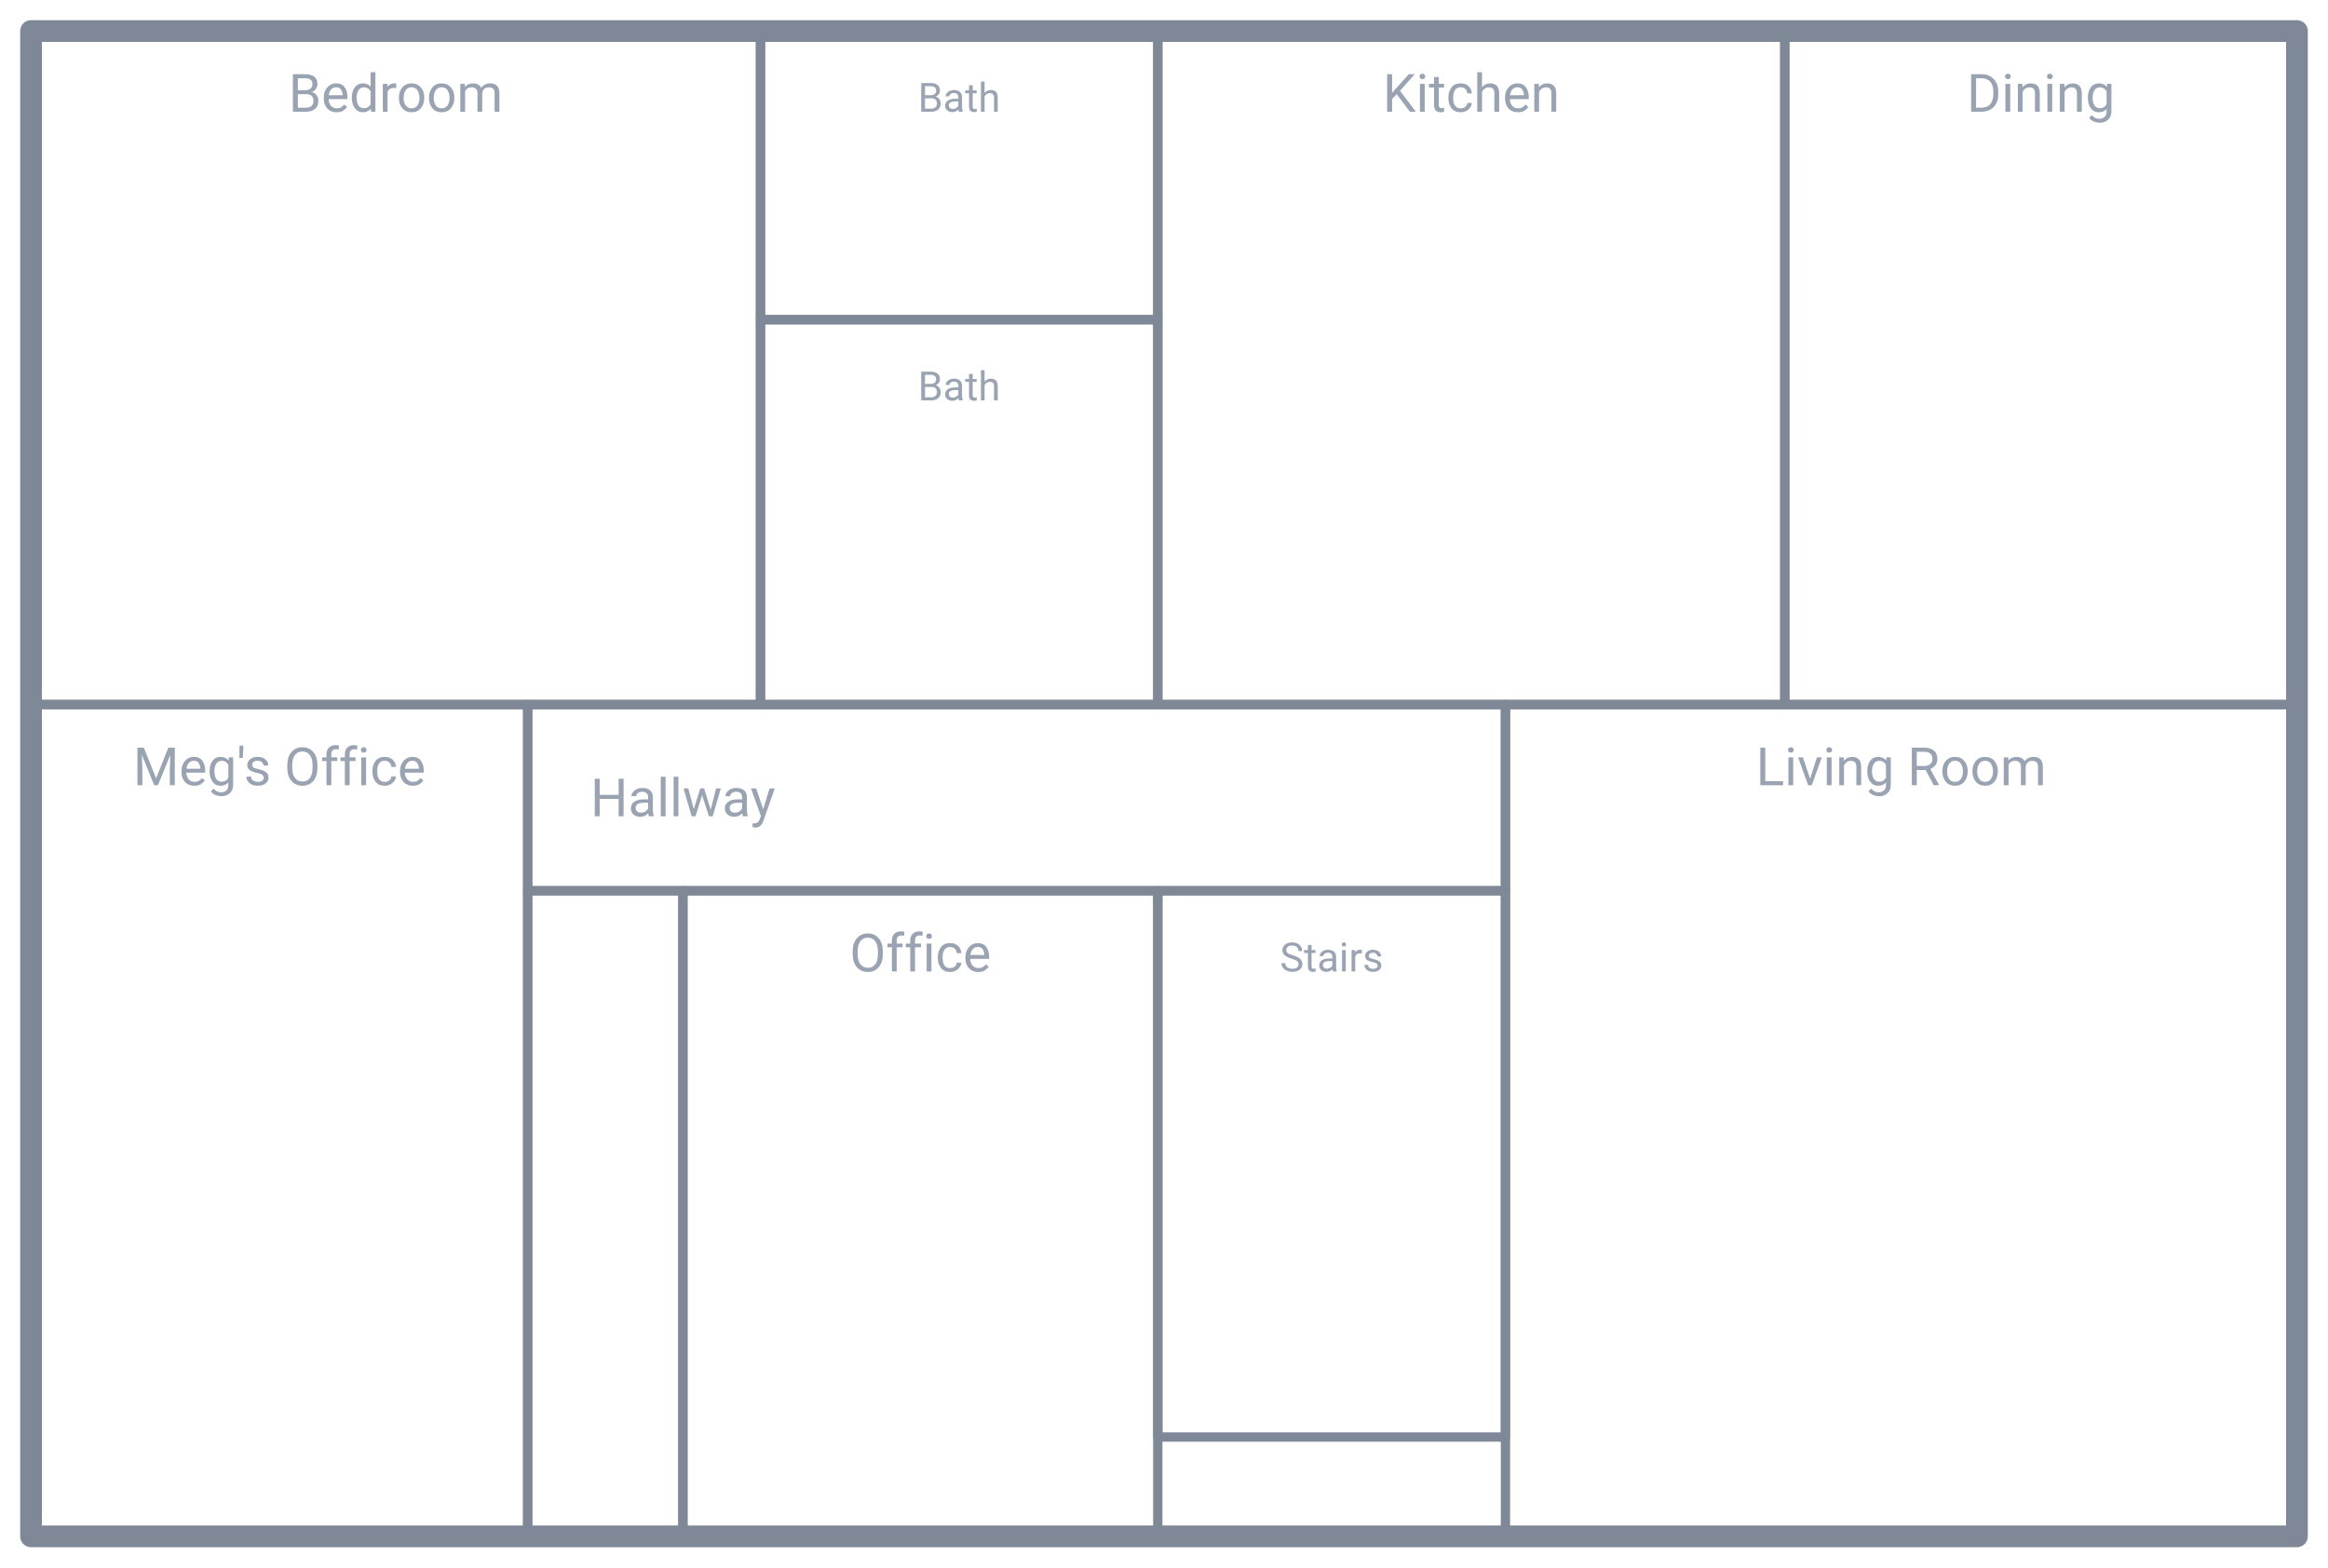
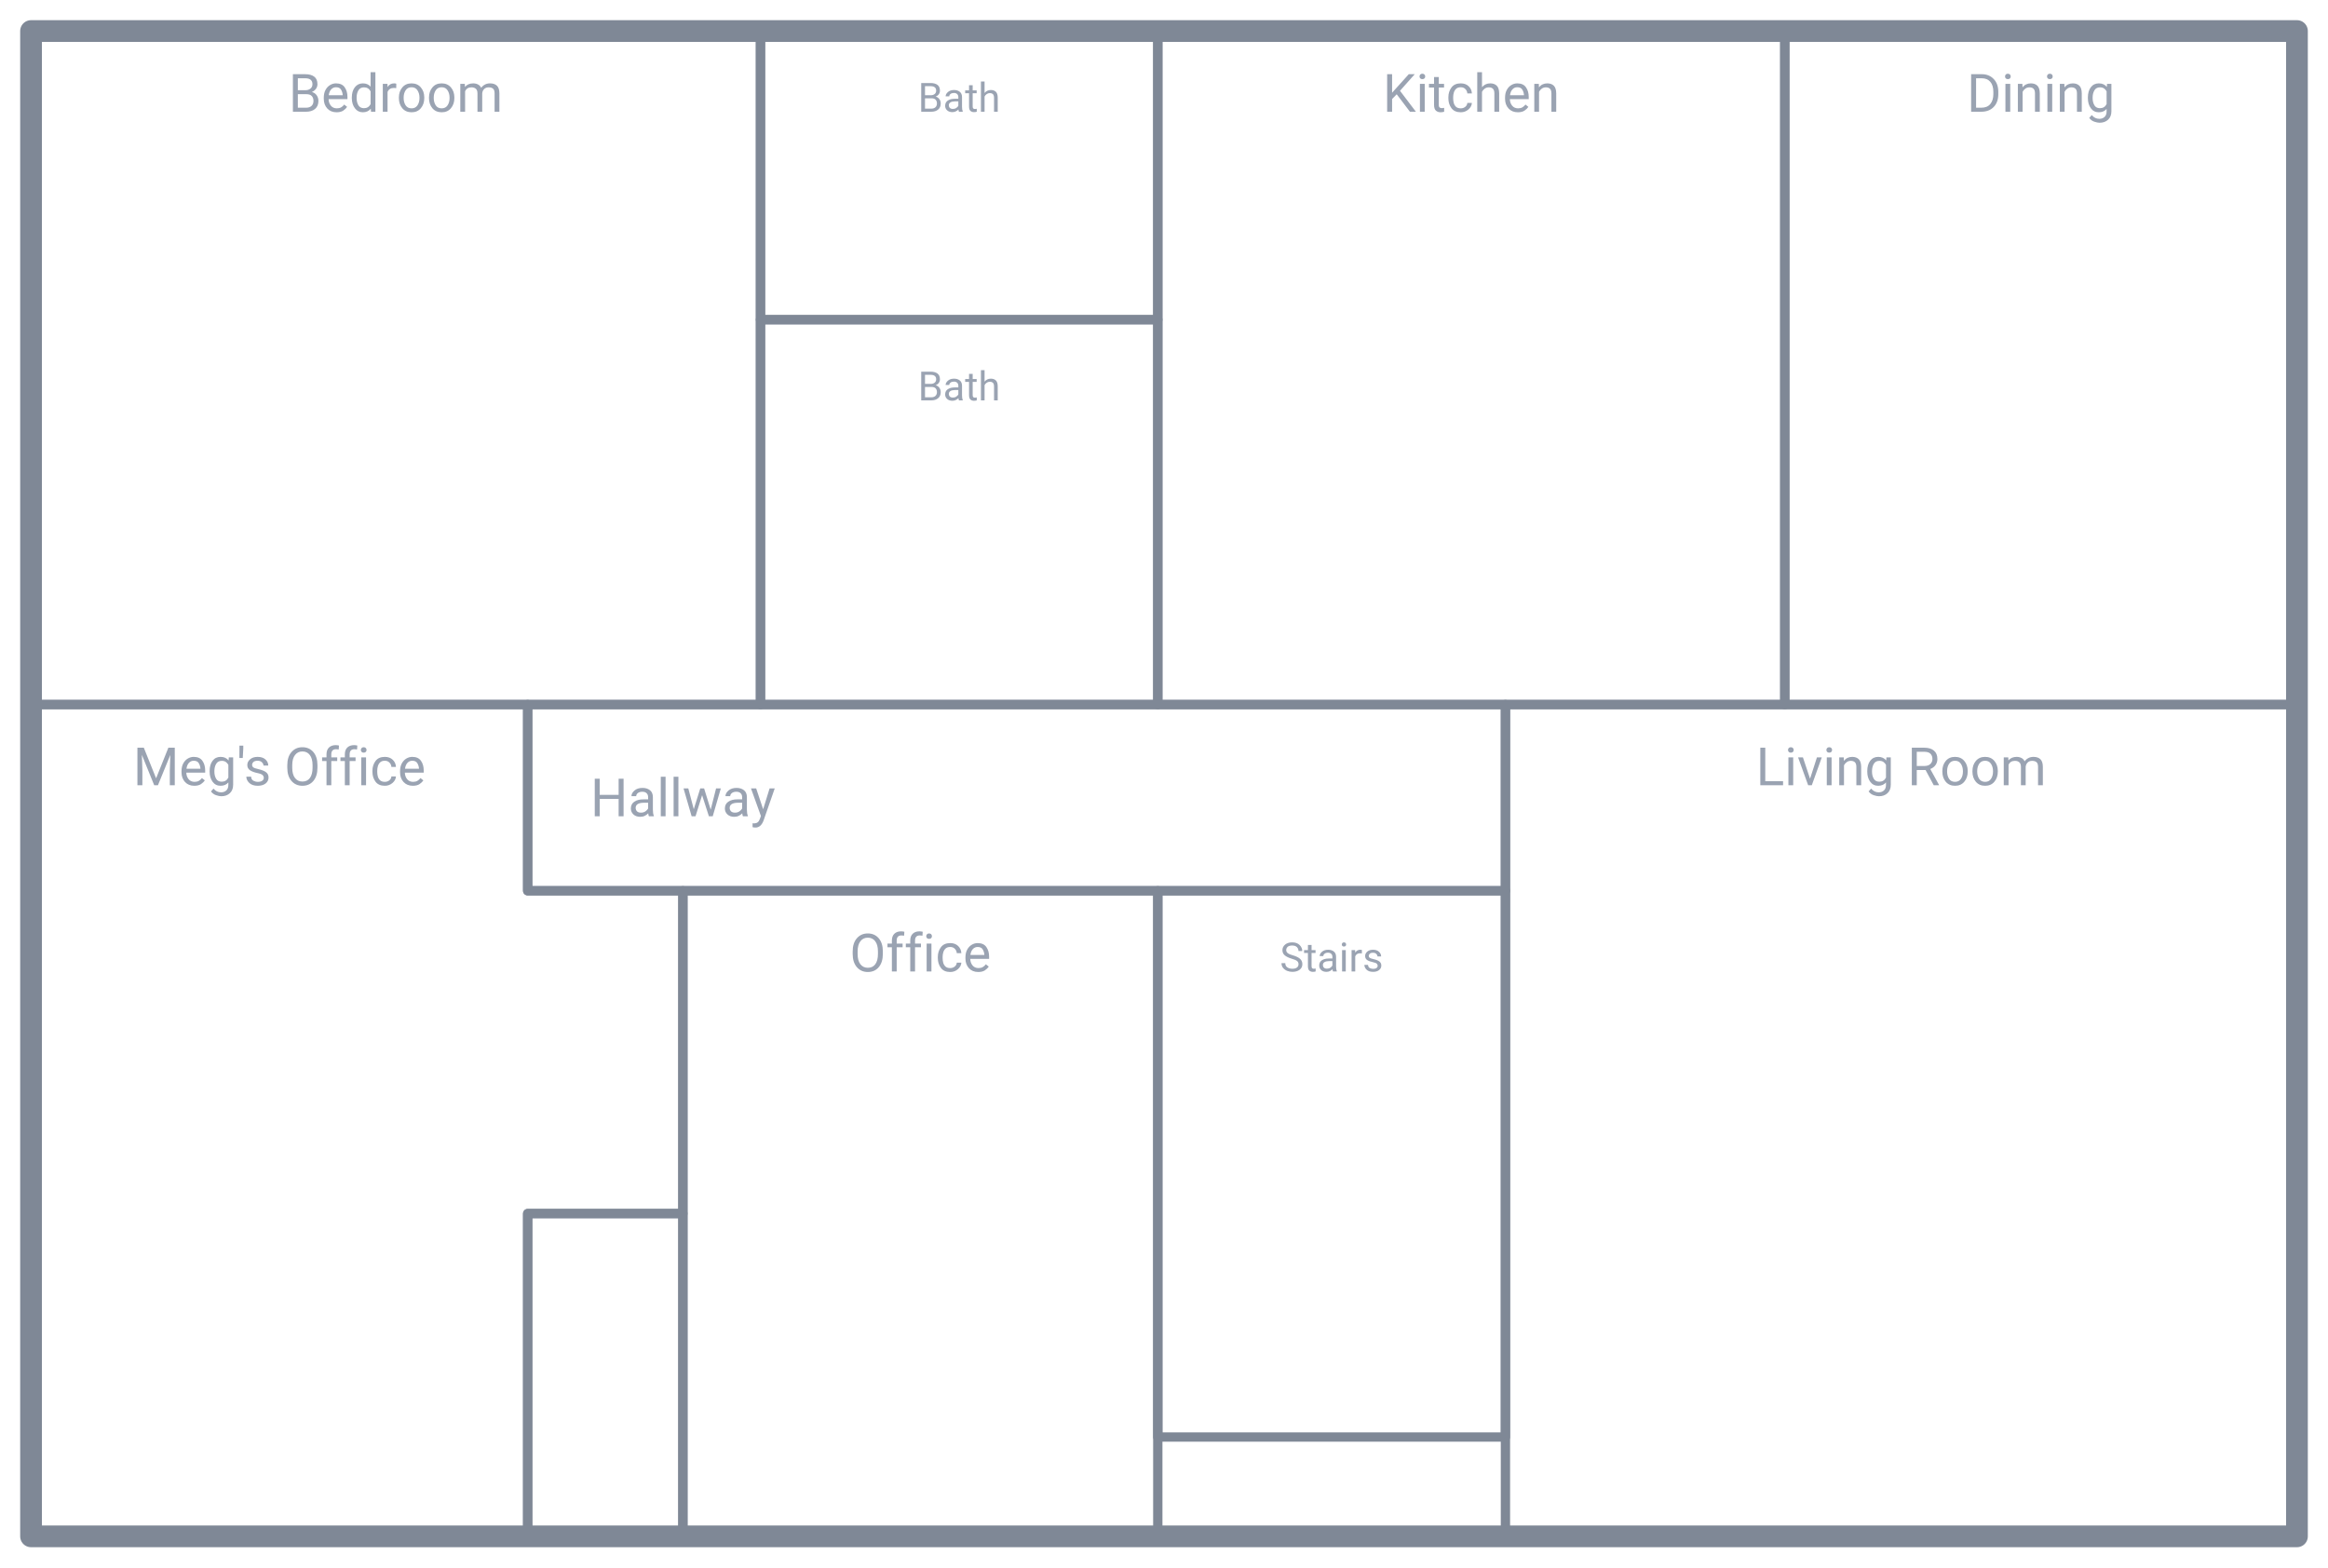
<svg xmlns="http://www.w3.org/2000/svg" viewBox="-10 165 750 505">
  <g fill="none" stroke="#7f8896" stroke-linejoin="round">
-     <rect x="0" y="175" width="235" height="217" stroke-width="3" />
-     <rect x="235" y="175" width="128" height="93" stroke-width="3" />
-     <rect x="235" y="268" width="128" height="124" stroke-width="3" />
-     <rect x="363" y="175" width="202" height="217" stroke-width="3" />
-     <rect x="565" y="175" width="165" height="217" stroke-width="3" />
-     <rect x="160" y="392" width="315" height="60" stroke-width="3" />
-     <rect x="0" y="392" width="160" height="268" stroke-width="3" />
-     <rect x="160" y="452" width="50" height="208" stroke-width="3" />
-     <rect x="210" y="452" width="153" height="208" stroke-width="3" />
-     <rect x="363" y="452" width="112" height="176" stroke-width="3" />
-     <rect x="475" y="392" width="255" height="268" stroke-width="3" />
+     <polygon points="0,175 235,175 235,392 0,392" stroke-width="3" />
+     <polygon points="235,175 363,175 363,268 235,268" stroke-width="3" />
+     <polygon points="235,268 363,268 363,392 235,392" stroke-width="3" />
+     <polygon points="363,175 565,175 565,392 363,392" stroke-width="3" />
+     <polygon points="565,175 730,175 730,392 565,392" stroke-width="3" />
+     <polygon points="160,392 475,392 475,452 160,452" stroke-width="3" />
+     <polygon points="0,392 160,392 160,452 210,452 210,556 160,556 160,660 0,660" stroke-width="3" />
+     <polygon points="160,556 210,556 210,660 160,660" stroke-width="3" />
+     <polygon points="210,452 363,452 363,660 210,660" stroke-width="3" />
+     <polygon points="363,452 475,452 475,628 363,628" stroke-width="3" />
+     <polygon points="475,392 730,392 730,660 475,660" stroke-width="3" />
    <rect x="0" y="175" width="730" height="485" stroke-width="7" />
  </g>
  <g fill="#9aa3b2" font-family="Roboto, sans-serif" text-anchor="middle">
    <text x="117.5" y="201" font-size="17">Bedroom</text>
    <text x="299.0" y="201" font-size="13">Bath</text>
    <text x="299.0" y="294" font-size="13">Bath</text>
    <text x="464.0" y="201" font-size="17">Kitchen</text>
    <text x="647.5" y="201" font-size="17">Dining</text>
    <text x="210" y="428.0" font-size="17">Hallway</text>
    <text x="80.0" y="418" font-size="17">Meg's Office</text>
    <text x="286.5" y="478" font-size="17">Office</text>
    <text x="419.0" y="478" font-size="13">Stairs</text>
    <text x="602.5" y="418" font-size="17">Living Room</text>
  </g>
</svg>
